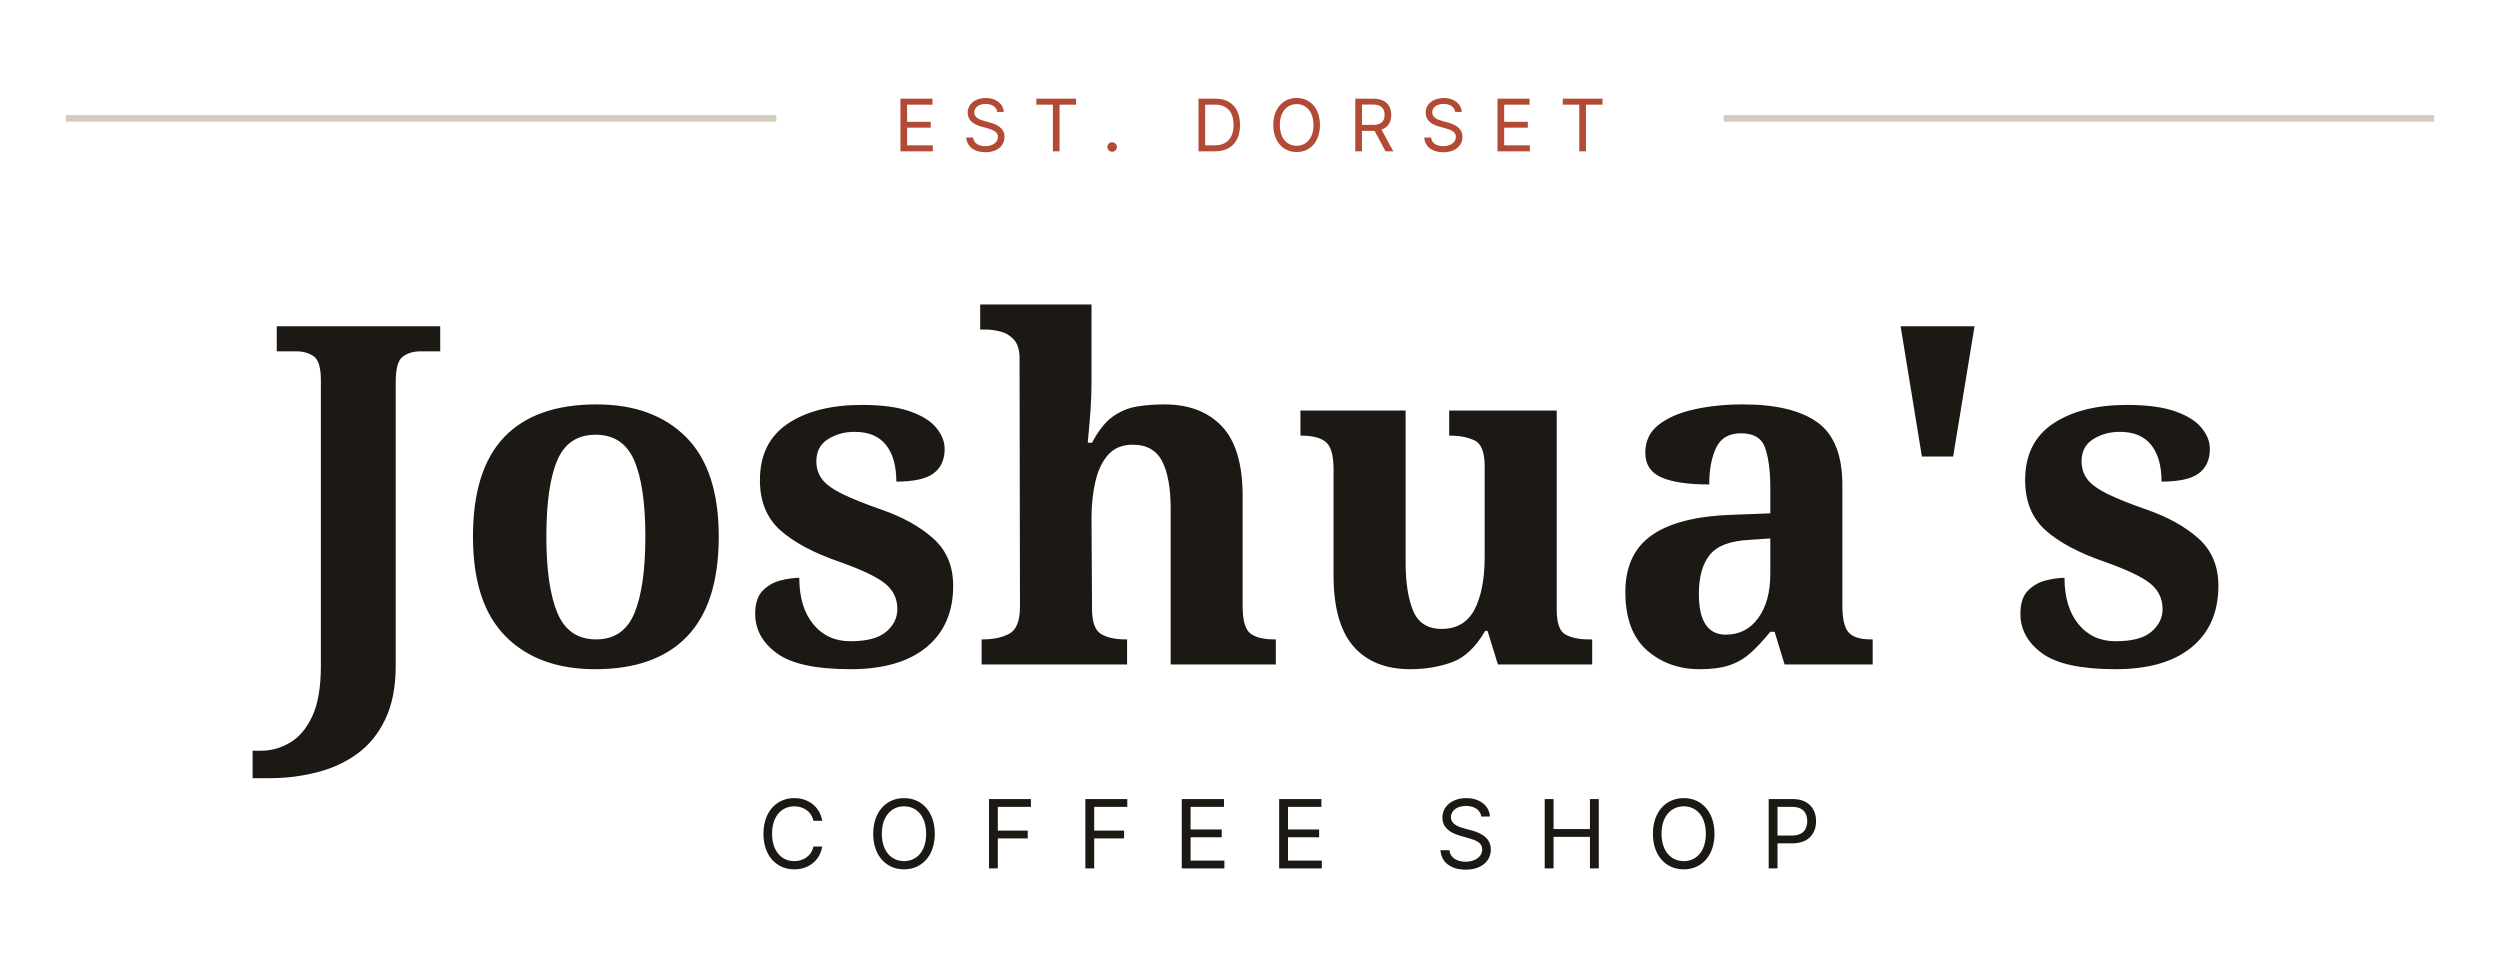
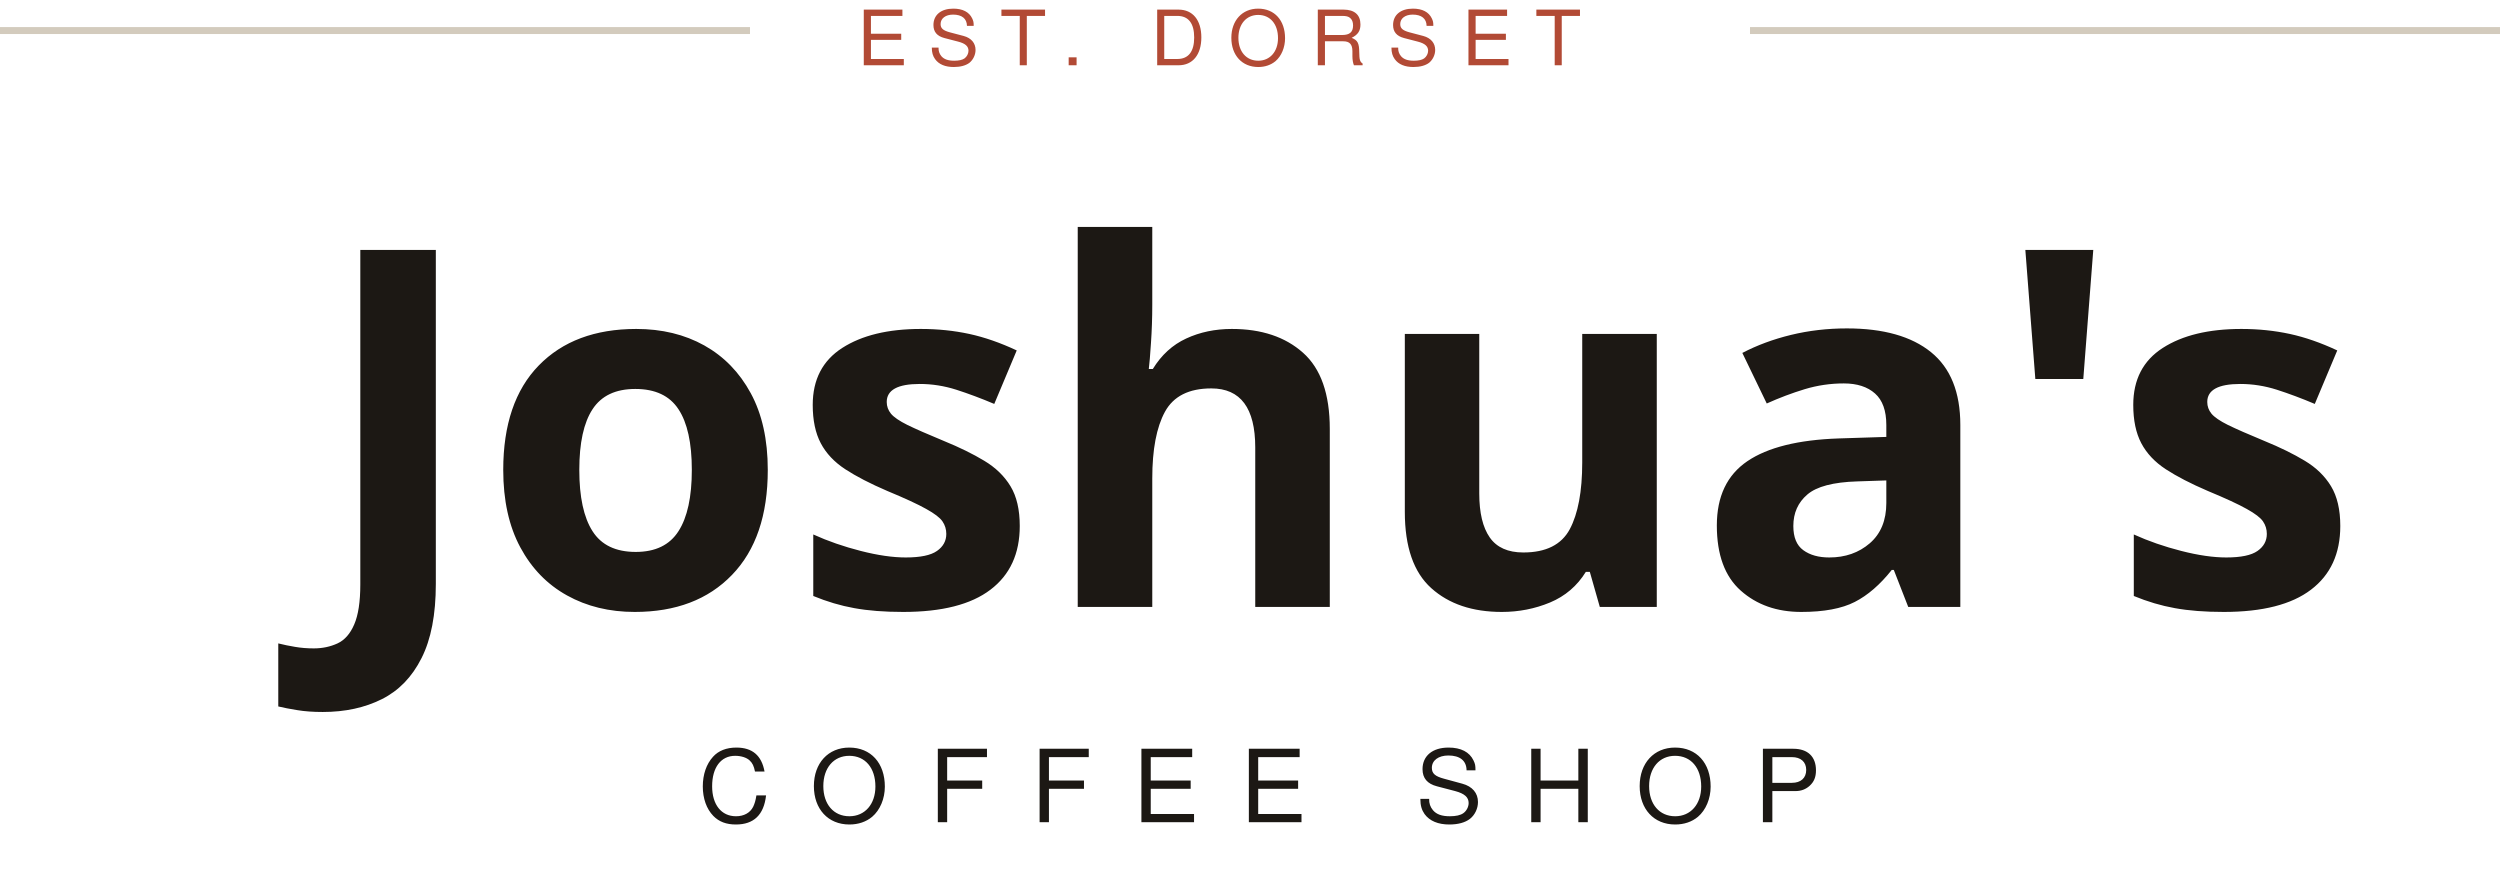
- <svg xmlns="http://www.w3.org/2000/svg" viewBox="0 0 380 148" role="img" aria-label="Joshua's Coffee Shop">
-   <line x1="10" y1="18" x2="118" y2="18" stroke="#d3cbbd" stroke-width="1" />
-   <text x="190" y="23" font-family="Inter, sans-serif" font-size="11" font-weight="400" letter-spacing="3.74" fill="#b24a35" text-anchor="middle">EST. DORSET</text>
-   <line x1="262" y1="18" x2="370" y2="18" stroke="#d3cbbd" stroke-width="1" />
-   <text x="190" y="101" font-family="'Playfair Display', serif" font-size="72" font-weight="600" fill="#1c1814" text-anchor="middle">Joshua's</text>
-   <text x="196" y="132" font-family="Inter, sans-serif" font-size="14.5" font-weight="400" letter-spacing="6.09" fill="#1c1814" text-anchor="middle">COFFEE SHOP</text>
+ <svg xmlns="http://www.w3.org/2000/svg" id="Layer_1" version="1.1" viewBox="0 0 360 125.4">
+   <defs>
+     <style>
+       .st0 {
+         fill: #b24a35;
+         font-size: 11px;
+         letter-spacing: .3em;
+       }
+ 
+       .st0, .st1, .st2 {
+         isolation: isolate;
+       }
+ 
+       .st0, .st2 {
+         font-family: Helvetica, Helvetica;
+       }
+ 
+       .st3 {
+         fill: none;
+         stroke: #d3cbbd;
+       }
+ 
+       .st1 {
+         font-family: PlayfairDisplay-Bold, 'Playfair Display';
+         font-size: 72px;
+         font-weight: 700;
+       }
+ 
+       .st1, .st2 {
+         fill: #1c1814;
+       }
+ 
+       .st2 {
+         font-size: 14.5px;
+         letter-spacing: .4em;
+       }
+     </style>
+   </defs>
+   <line class="st3" y1="4.4" x2="108" y2="4.4" />
+   <text class="st0" transform="translate(123.4 9.4)">
+     <tspan x="0" y="0">EST. DORSET</tspan>
+   </text>
+   <line class="st3" x1="252" y1="4.4" x2="360" y2="4.4" />
+   <text class="st1" transform="translate(45.4 87.4)">
+     <tspan x="0" y="0">Joshua's</tspan>
+   </text>
+   <text class="st2" transform="translate(100.5 118.4)">
+     <tspan x="0" y="0">COFFEE SHOP</tspan>
+   </text>
</svg>
